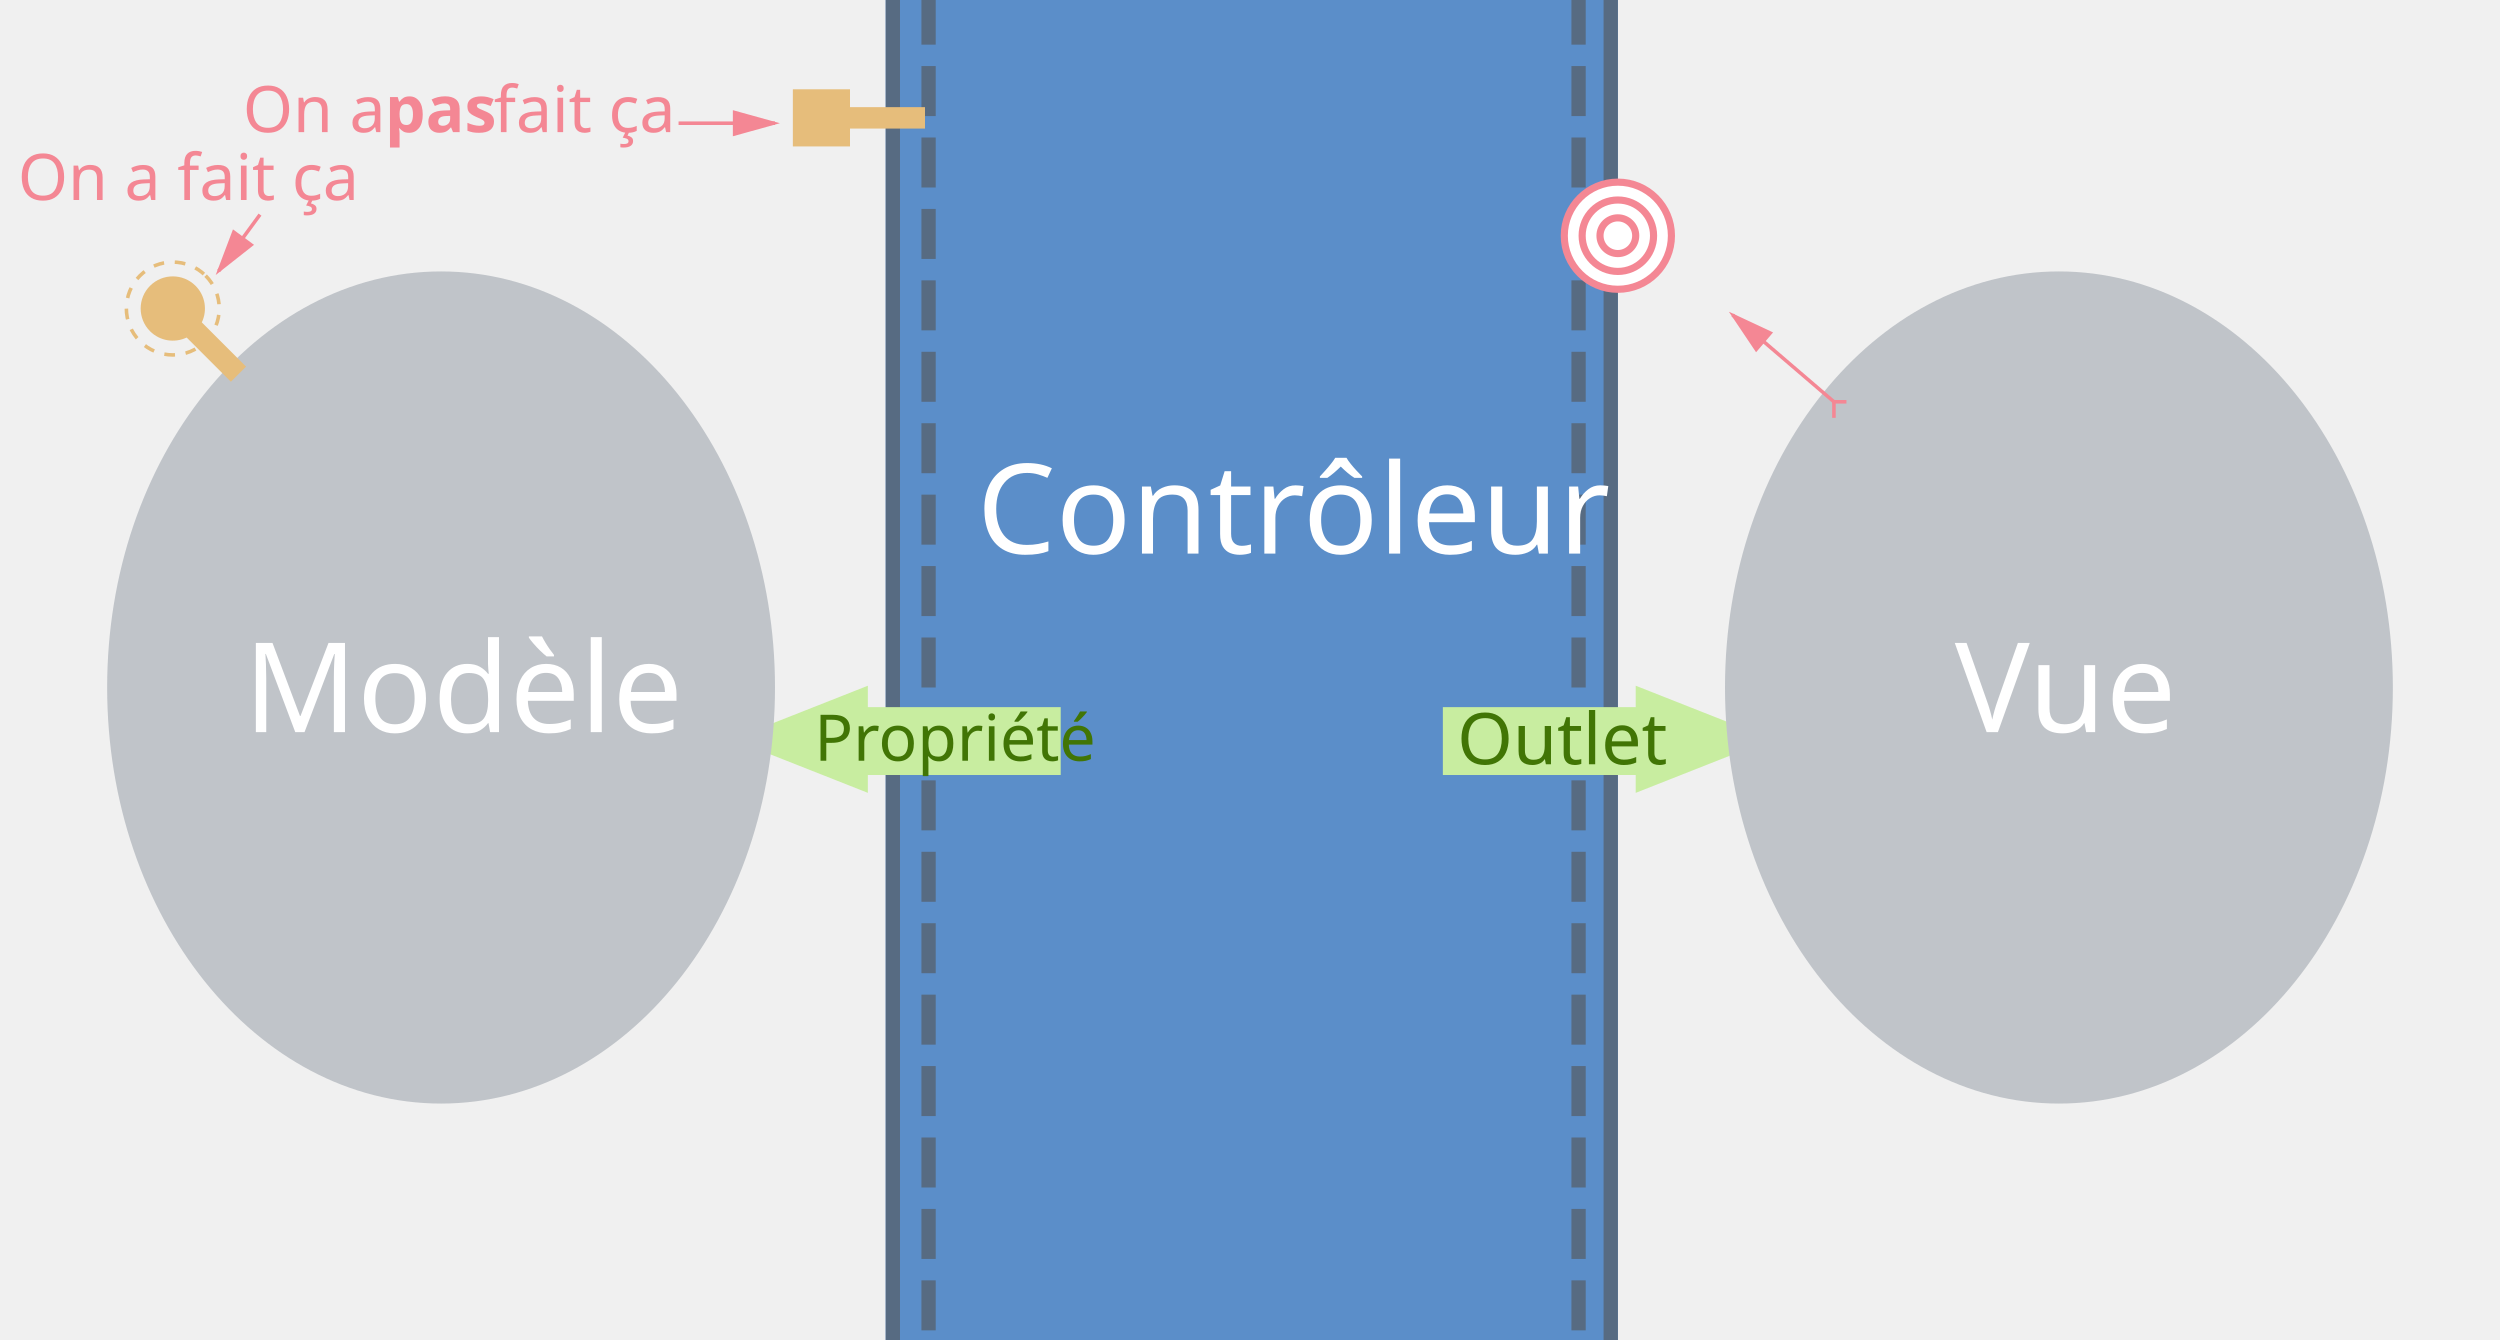
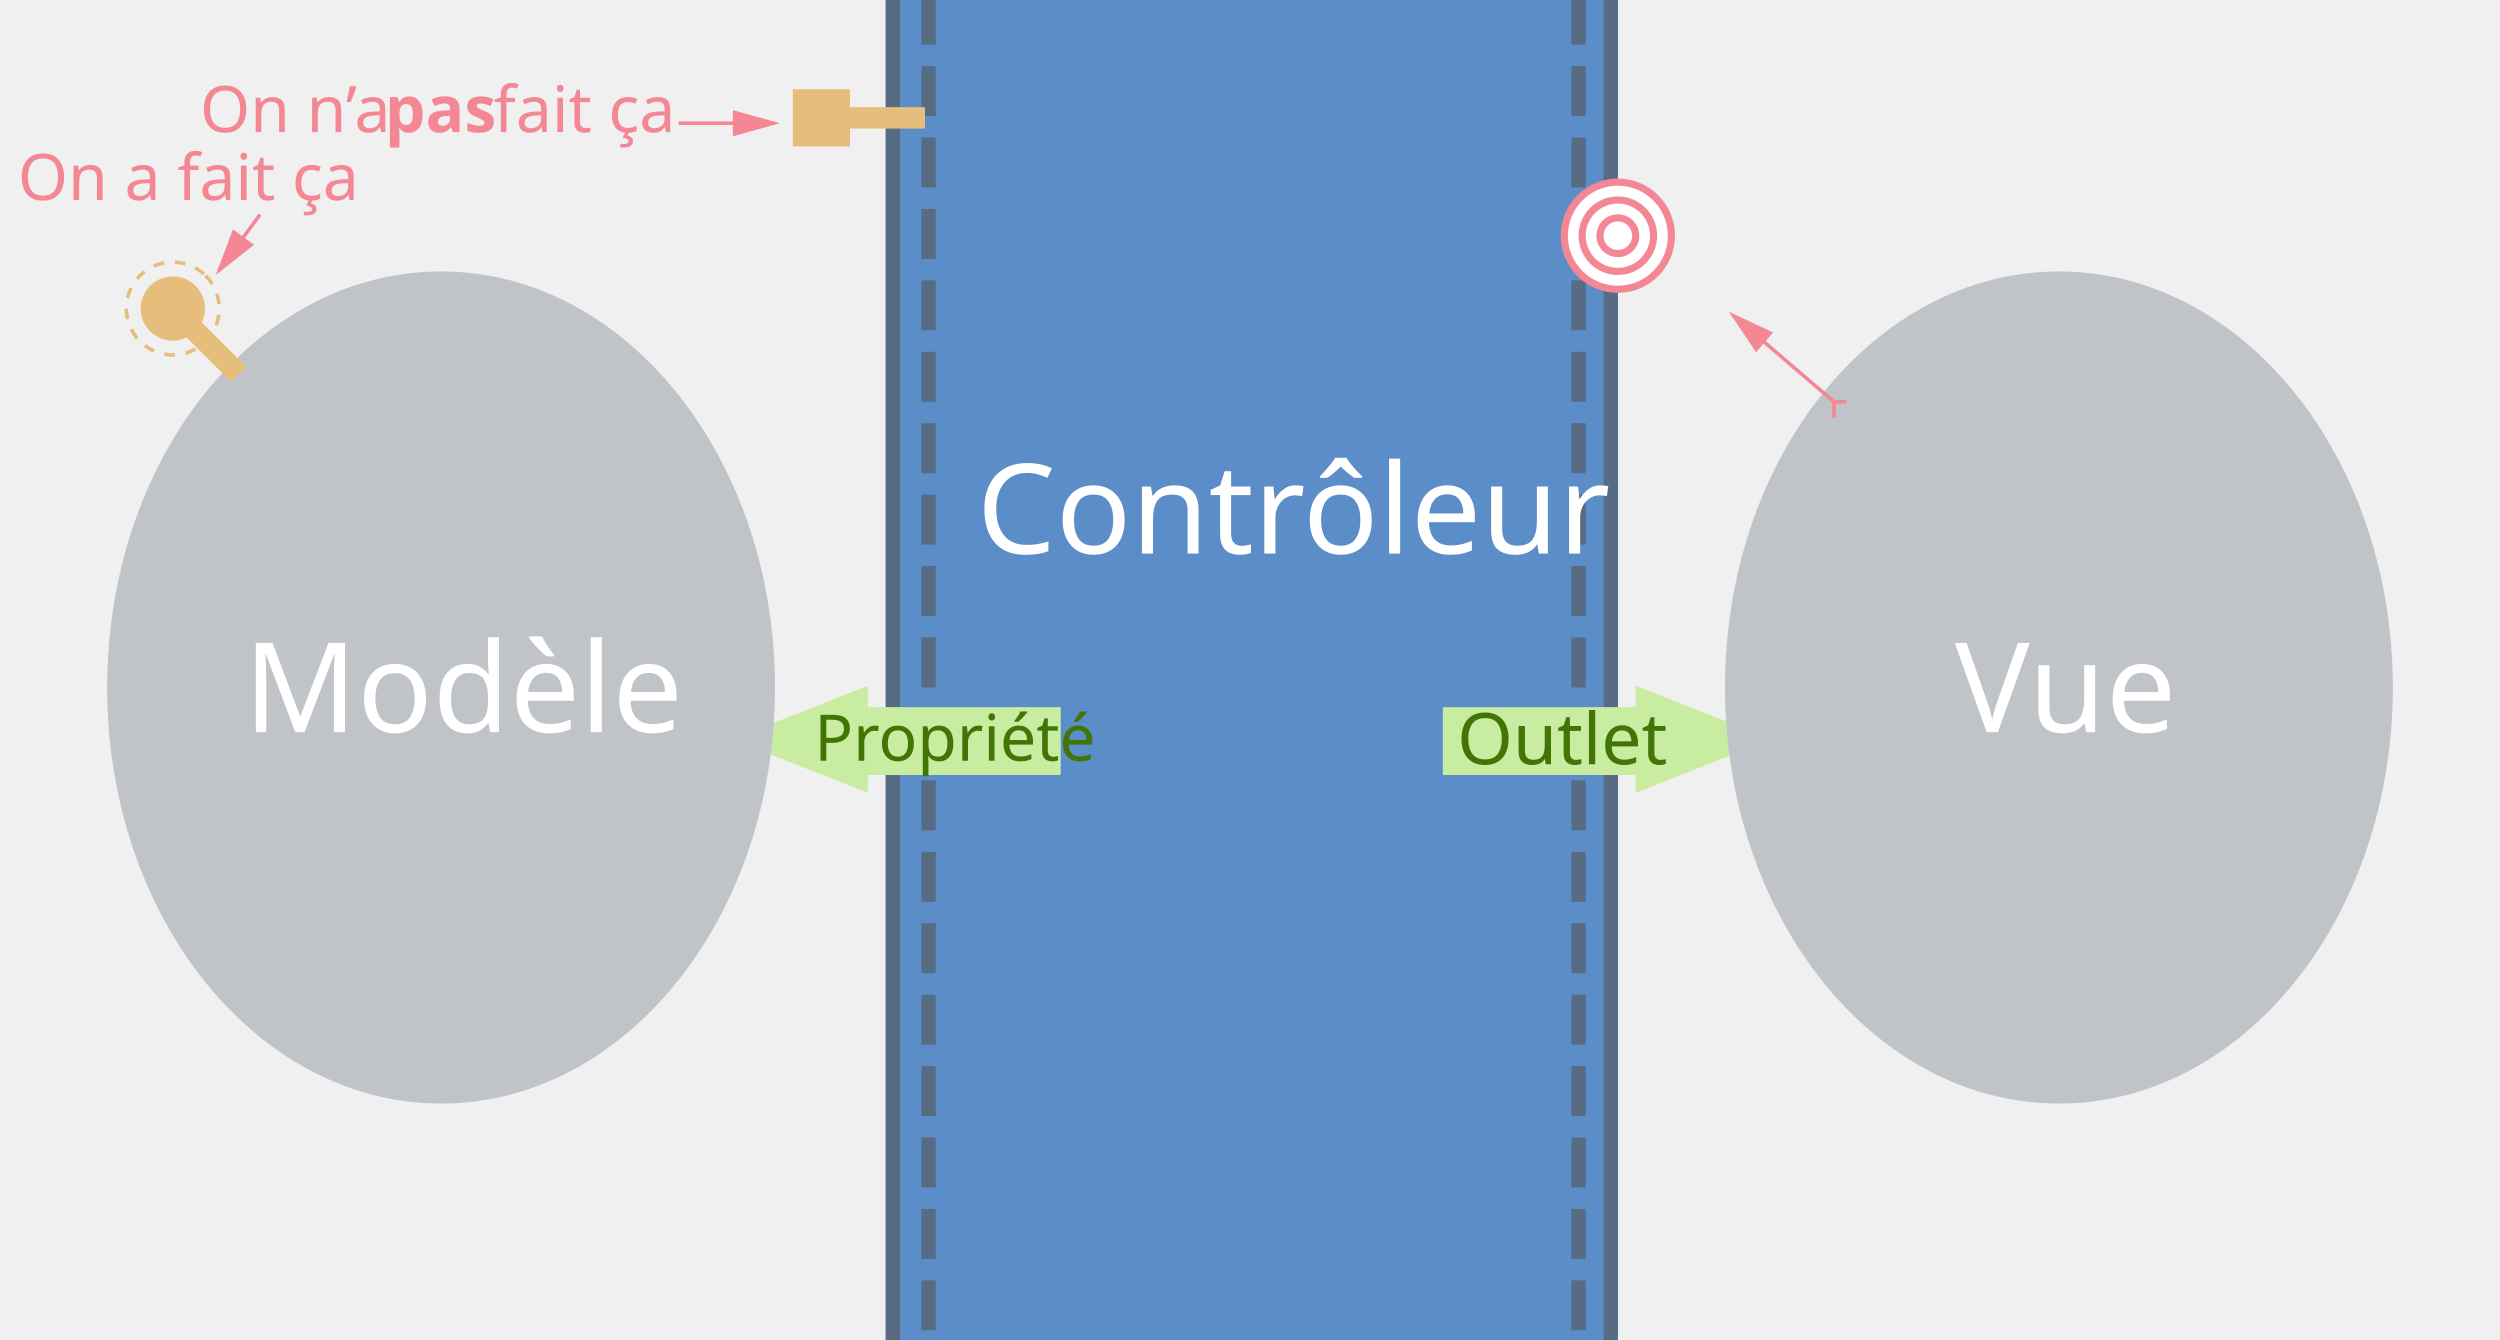
<svg xmlns="http://www.w3.org/2000/svg" xmlns:xlink="http://www.w3.org/1999/xlink" width="700px" height="375px" viewBox="0 0 700 375" version="1.1" style="background: #EDEFF2;">
  <defs>
    <rect id="path-1" x="43" y="0" width="205" height="399" />
  </defs>
  <g id="P4" stroke="none" stroke-width="1" fill="none" fill-rule="evenodd">
    <g id="P4C2_3">
      <g id="Contrôleur" transform="translate(205, -12)">
        <g id="Rectangle-5">
          <use fill="#5B8EC9" fill-rule="evenodd" xlink:href="#path-1" />
          <rect stroke="#576B82" stroke-width="4" x="45" y="2" width="201" height="395" />
        </g>
        <path d="M55,12.5 L55,407.5" id="Line" stroke="#576B82" stroke-width="4" stroke-linecap="square" stroke-dasharray="10,10,10,10" />
        <path d="M237,12.5 L237,407.5" id="Line" stroke="#576B82" stroke-width="4" stroke-linecap="square" stroke-dasharray="10,10,10,10" />
        <text font-family="SFUIDisplay-Light, SF UI Display" font-size="35" font-weight="300" fill="#FFFFFF">
          <tspan x="68.489" y="167">Contrôleur</tspan>
        </text>
        <g id="Propriété" transform="translate(0, 204)">
          <path d="M38,6 L92,6 L92,25 L38,25 L38,30 L9.18485099e-16,15 L38,3.55271368e-15 L38,6 Z" id="Combined-Shape" fill="#C8EDA0" />
          <text font-family="SFUIDisplay-Light, SF UI Display" font-size="18" font-weight="300" fill="#417505">
            <tspan x="23" y="21">Propriété</tspan>
          </text>
        </g>
        <g id="Outlet" transform="translate(199, 204)">
          <path d="M38,6 L92,6 L92,25 L38,25 L38,30 L9.18485099e-16,15 L38,3.55271368e-15 L38,6 Z" id="Combined-Shape" fill="#C8EDA0" transform="translate(46, 15) scale(-1, 1) translate(-46, -15) " />
          <text font-family="SFUIDisplay-Light, SF UI Display" font-size="20" font-weight="300" fill="#417505">
            <tspan x="4" y="22">Outlet</tspan>
          </text>
        </g>
        <g id="Target" transform="translate(233, 63)" stroke="#F48794" stroke-width="2" fill="#FFFFFF">
          <circle id="Oval-4" cx="15" cy="15" r="15" />
          <circle id="Oval-4" cx="15" cy="15" r="10" />
          <circle id="Oval-4" cx="15" cy="15" r="5" />
        </g>
        <path d="M38.5,42.5 L38.5,63.5 L32.5,63.5 L32.5,42.5 L27.5,42.5 L27.5,26.5 L43.5,26.5 L43.5,42.5 L38.5,42.5 Z" id="Récepteur" fill="#E6BD7B" transform="translate(35.5, 45) rotate(-90) translate(-35.5, -45) " />
      </g>
      <g id="Modèle" transform="translate(30, 68)">
        <ellipse id="Oval-2" fill="#C0C4C9" cx="93.5" cy="124.5" rx="93.5" ry="116.5" />
        <text font-family="SFUIDisplay-Light, SF UI Display" font-size="35" font-weight="300" fill="#FFFFFF">
          <tspan x="38.249" y="137">Modèle</tspan>
        </text>
        <g id="Emetteur" transform="translate(22.98097, 22.98097) rotate(-45) translate(-22.98097, -22.98097) translate(9.98097, 3.48097)">
          <path d="M16,21.488 L16,39 L10,39 L10,21.488 C6.504,20.252 4,16.919 4,13 C4,8.029 8.029,4 13,4 C17.971,4 22,8.029 22,13 C22,16.919 19.496,20.252 16,21.488 Z" id="Combined-Shape" fill="#E6BD7B" />
          <circle id="Oval-3" stroke="#E6BD7B" stroke-dasharray="3" cx="13" cy="13" r="13" />
        </g>
      </g>
      <g id="Vue" transform="translate(483, 76)">
        <ellipse id="Oval-2" fill="#C0C4C9" cx="93.5" cy="116.5" rx="93.5" ry="116.5" />
        <text font-family="SFUIDisplay-Light, SF UI Display" font-size="35" font-weight="300" fill="#FFFFFF">
          <tspan x="64.336" y="129">Vue</tspan>
        </text>
        <g id="Arrow" transform="translate(2, 12)" stroke="#F48794" stroke-linecap="square">
          <path d="M28.5,24.5 L0.5,0.5" id="Line" fill="#F48794" />
          <path id="Line-decoration-1" d="M0.5,0.5 L6.748,9.806 L10.652,5.251 L0.5,0.5 Z" fill="#F48794" />
          <path d="M28.5,24.5 L28.5,28.5" id="Line" />
          <path d="M28.5,24.5 L31.5,24.5" id="Line" />
        </g>
      </g>
-       <text id="On-a-pas-fait-ça" font-family="SFUIDisplay-Light, SF UI Display" font-size="18" font-weight="300" fill="#F48794">
-         <tspan x="68" y="37">On a </tspan>
-         <tspan x="107.788" y="37" font-family="SFUIDisplay-Bold, SF UI Display" font-weight="bold">pas</tspan>
-         <tspan x="138.277" y="37"> fait ça </tspan>
+       <text id="On-n’a-pas-fait-ça" font-family="SFUIDisplay-Light, SF UI Display" font-size="18" font-weight="300" fill="#F48794">
+         <tspan x="56" y="37">On n’a </tspan>
+         <tspan x="107.759" y="37" font-family="SFUIDisplay-Bold, SF UI Display" font-weight="bold">pas</tspan>
+         <tspan x="138.248" y="37"> fait ça </tspan>
      </text>
      <path d="M190.5,34.5 L216.5,34.5" id="Line" stroke="#F48794" fill="#F48794" stroke-linecap="square" />
      <path id="Line-decoration-1" d="M216.5,34.5 L205.7,31.5 L205.7,37.5 L216.5,34.5 Z" stroke="#F48794" fill="#F48794" stroke-linecap="square" />
      <path d="M72.5,60.5 L61.5,75.5" id="Line" stroke="#F48794" fill="#F48794" stroke-linecap="square" />
      <path id="Line-decoration-1" d="M61.5,75.5 L70.306,68.565 L65.468,65.017 L61.5,75.5 Z" stroke="#F48794" fill="#F48794" stroke-linecap="square" />
      <text id="On-a-fait-ça" font-family="SFUIDisplay-Light, SF UI Display" font-size="18" font-weight="300" fill="#F48794">
        <tspan x="5" y="56">On a fait ça</tspan>
      </text>
    </g>
  </g>
</svg>
